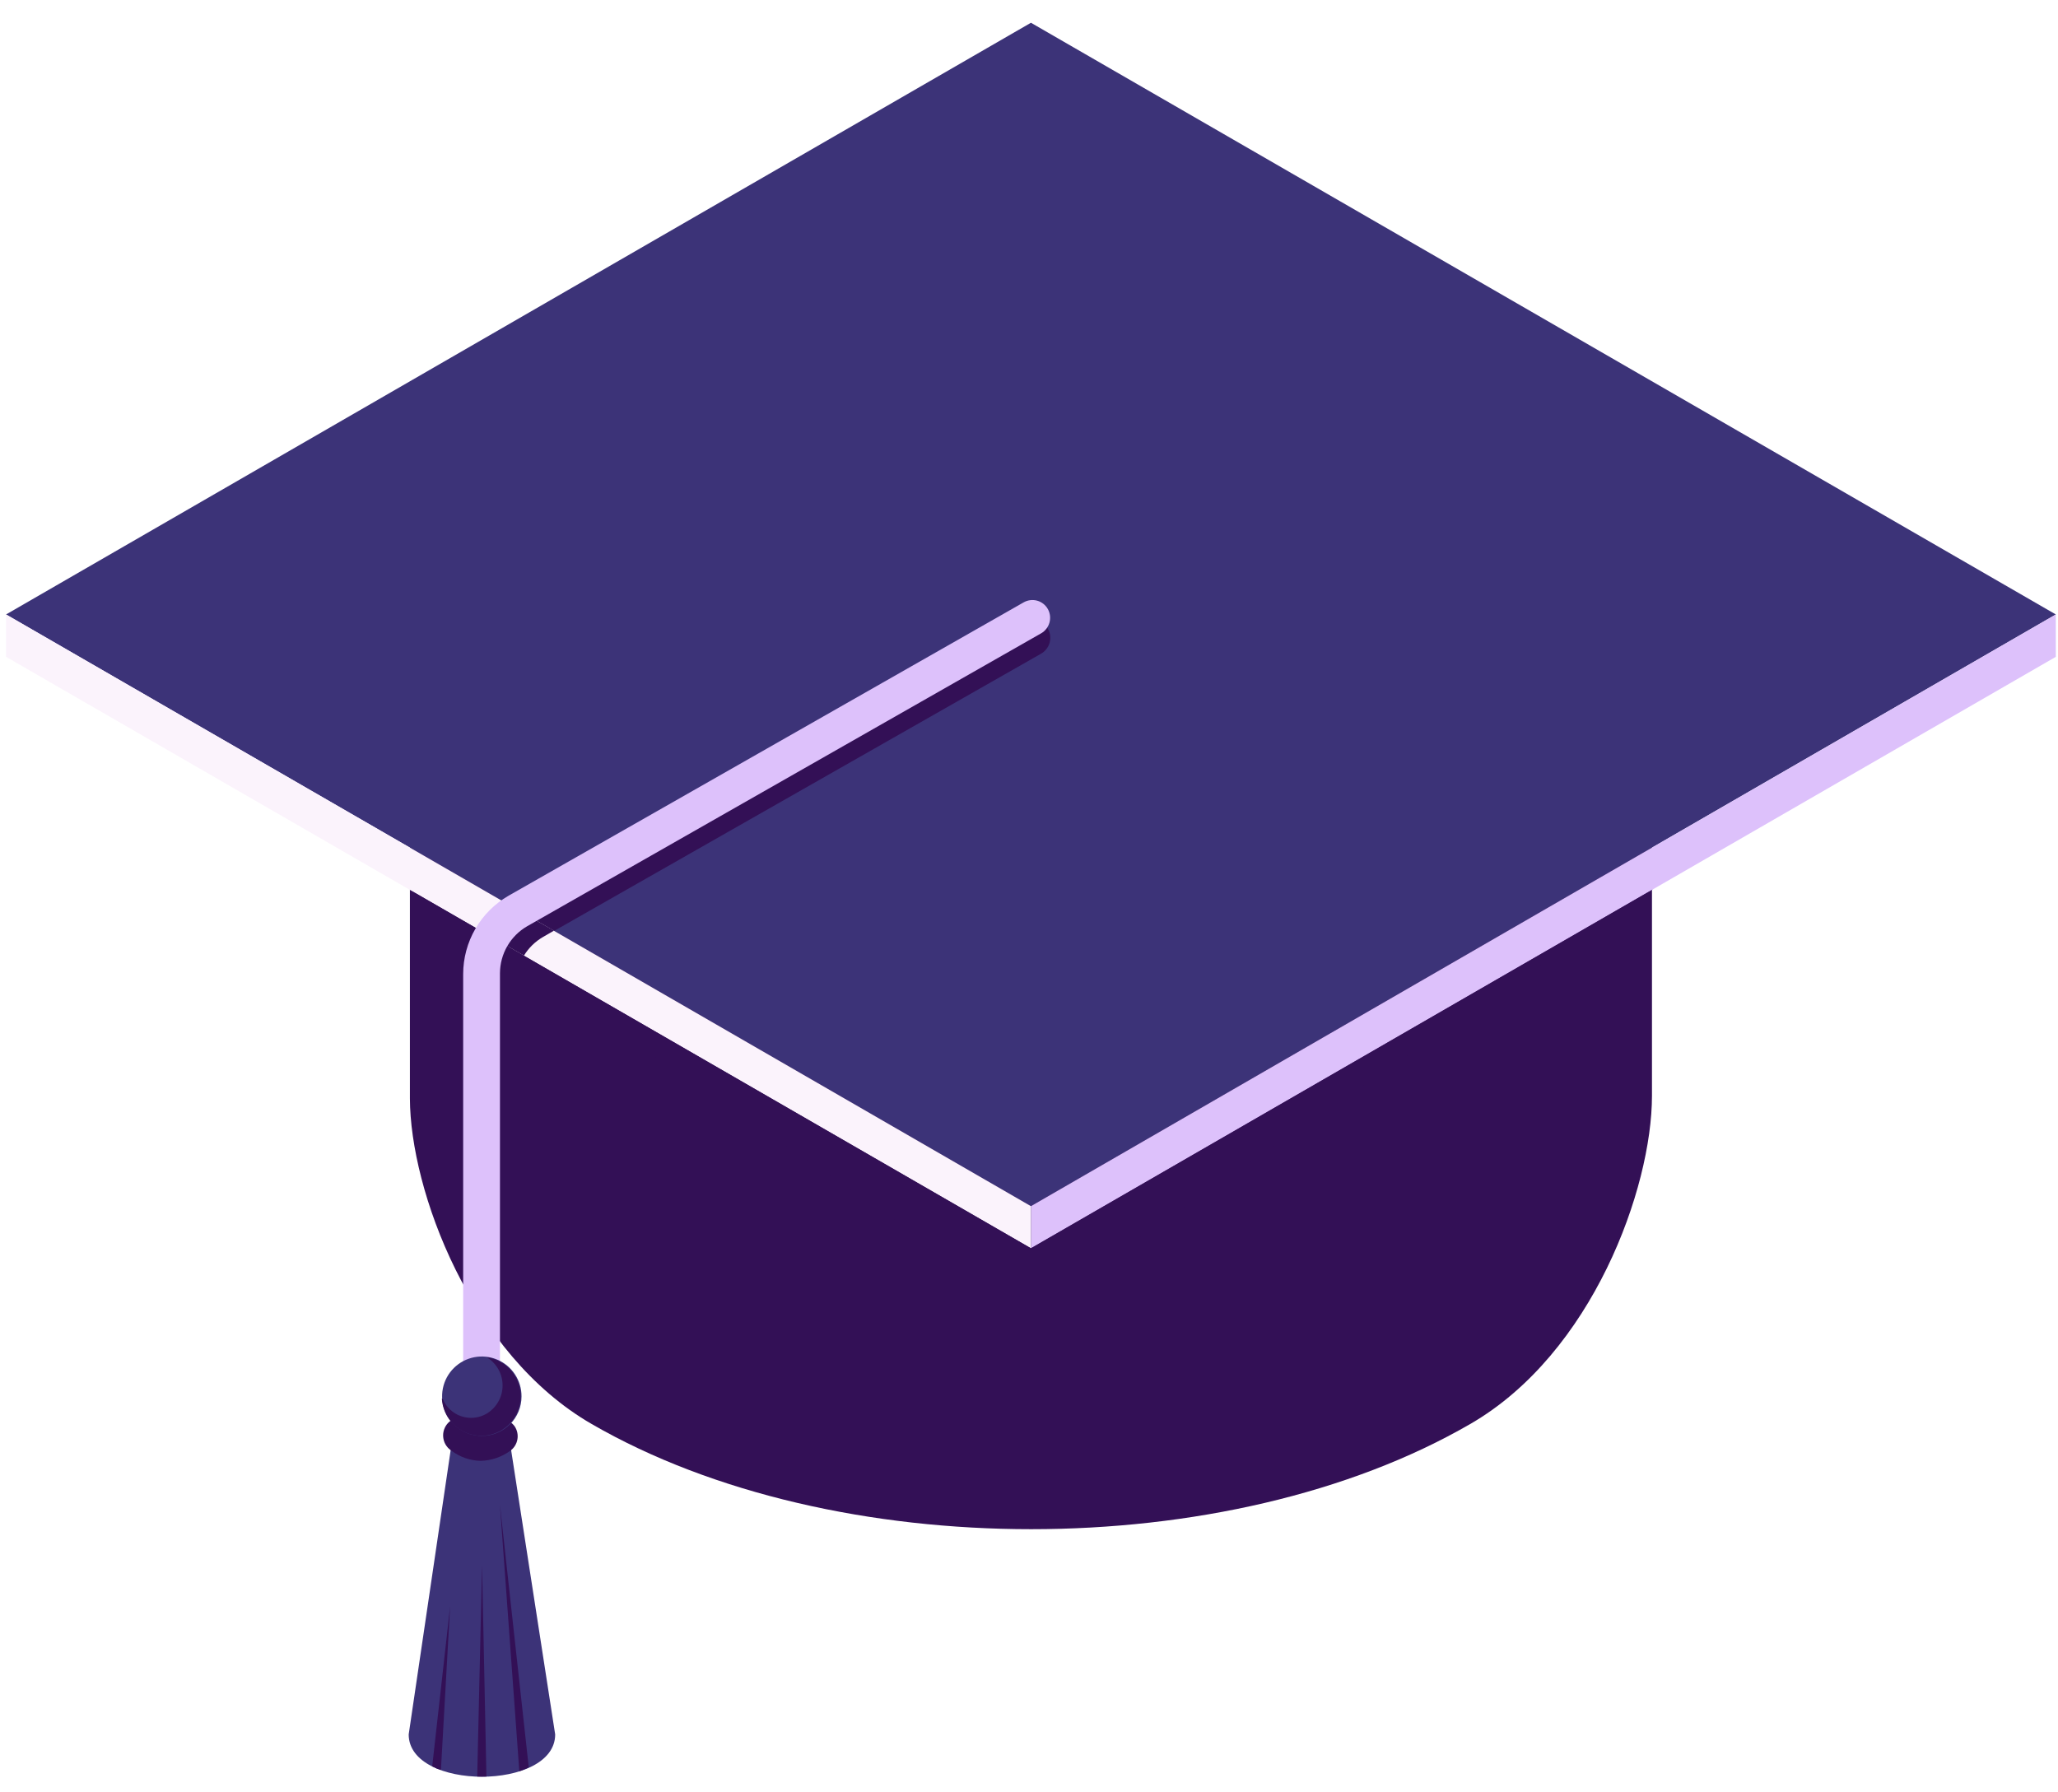
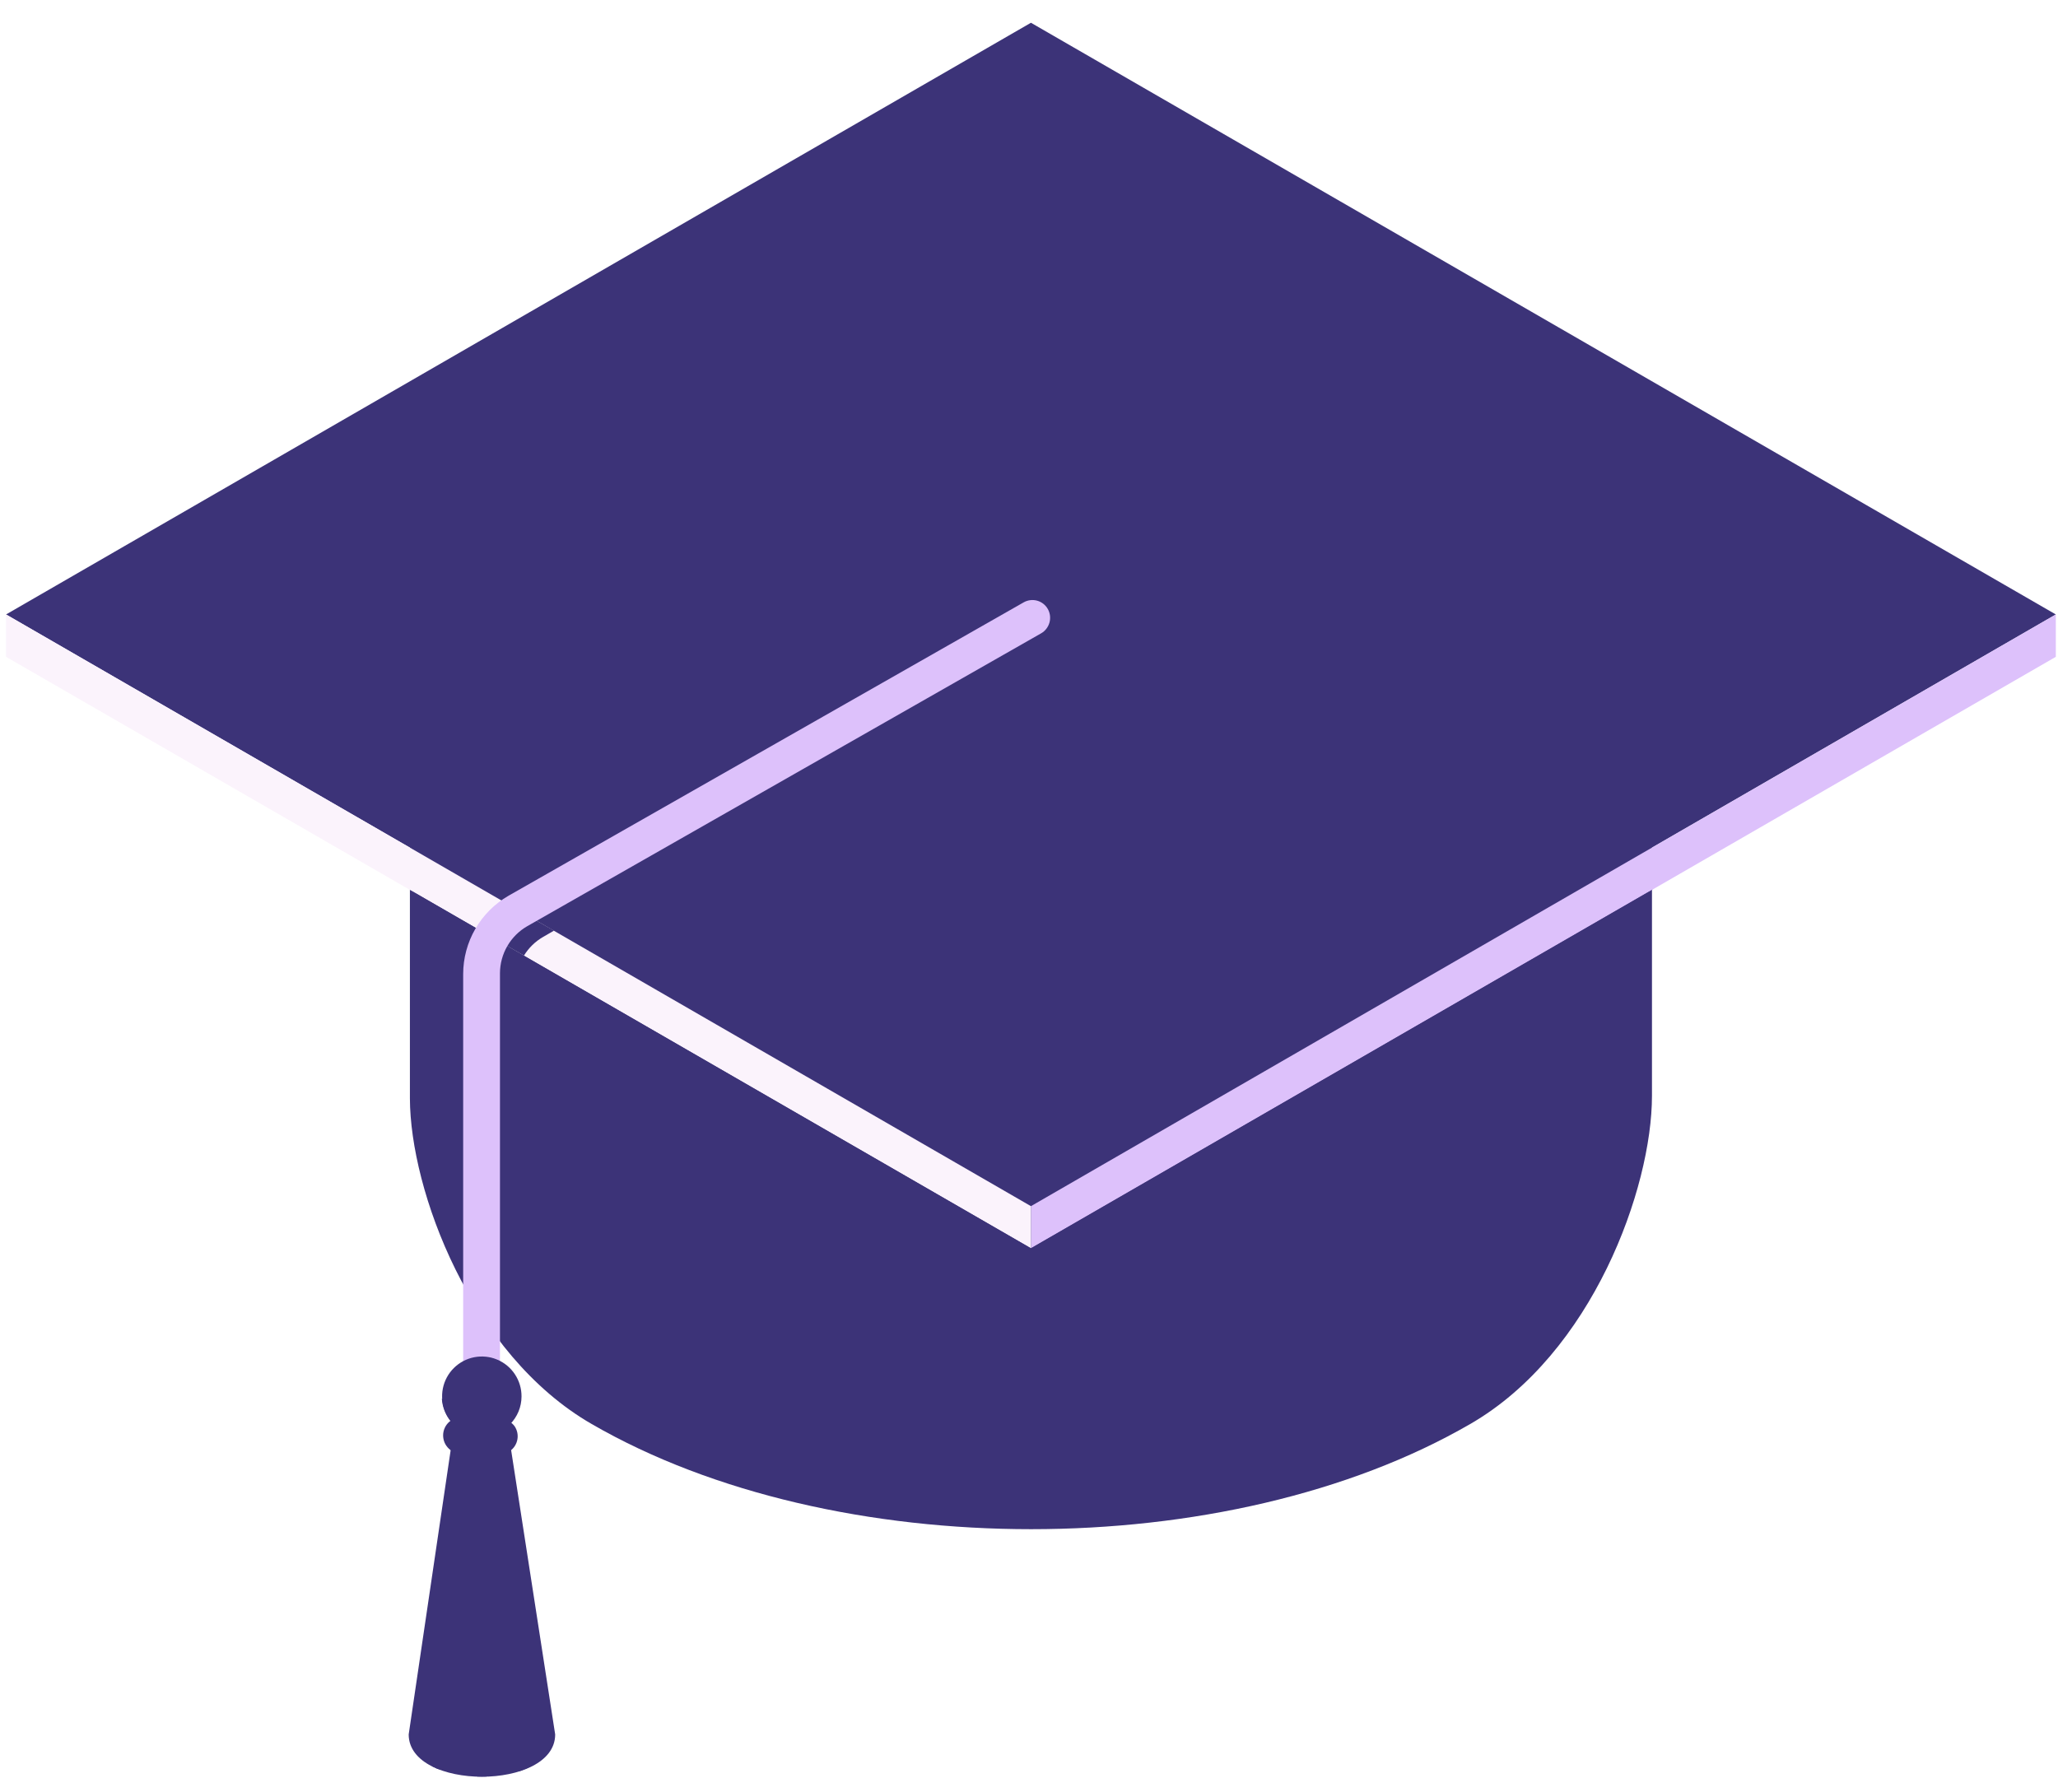
<svg xmlns="http://www.w3.org/2000/svg" width="85" height="74" viewBox="0 0 85 74" fill="none">
-   <path d="M16.93 45.33V25.52C16.87 21.68 19.37 17.83 24.44 14.91C34.44 9.12 50.7 9.12 60.72 14.91C65.79 17.83 68.29 21.68 68.23 25.52V45.26C68.23 49.08 65.77 55.91 60.72 58.82C50.72 64.61 34.46 64.61 24.44 58.82C19.44 55.94 16.94 49.16 16.93 45.37V45.33Z" fill="#331056" />
+   <path d="M16.93 45.33V25.52C16.87 21.68 19.37 17.83 24.44 14.91C34.44 9.12 50.7 9.12 60.72 14.91C65.79 17.83 68.29 21.68 68.23 25.52V45.26C68.23 49.08 65.77 55.91 60.72 58.82C50.72 64.61 34.46 64.61 24.44 58.82C19.44 55.94 16.94 49.16 16.93 45.37V45.33Z" fill="#3C3378" />
  <path d="M42.58 0.94L84.91 25.38L42.58 49.82L0.25 25.38L42.58 0.94Z" fill="#3C3378" />
-   <path d="M21.399 37.59L42.249 25.69C42.335 25.641 42.43 25.609 42.529 25.596C42.627 25.584 42.727 25.59 42.822 25.616C42.918 25.642 43.008 25.687 43.086 25.748C43.164 25.808 43.23 25.884 43.279 25.97C43.329 26.056 43.361 26.151 43.373 26.249C43.386 26.347 43.379 26.447 43.353 26.543C43.327 26.639 43.282 26.728 43.221 26.806C43.161 26.885 43.085 26.951 42.999 27L22.889 38.45L21.399 37.59Z" fill="#331056" />
+   <path d="M21.399 37.59L42.249 25.69C42.335 25.64 42.43 25.609 42.529 25.596C42.627 25.583 42.727 25.59 42.822 25.616C42.918 25.642 43.008 25.687 43.086 25.747C43.164 25.808 43.23 25.884 43.279 25.97C43.329 26.056 43.361 26.151 43.373 26.249C43.386 26.347 43.379 26.447 43.353 26.543C43.327 26.638 43.282 26.728 43.221 26.806C43.161 26.885 43.085 26.95 42.999 27L22.889 38.45L21.399 37.59Z" fill="#3C3378" />
  <path d="M84.91 25.38V27.13L42.58 51.56V49.82L84.91 25.38Z" fill="#DDC1FB" />
  <path d="M0.25 25.38V27.13L42.58 51.56V49.82L0.25 25.38Z" fill="#FBF3FC" />
-   <path d="M20.351 38.73L21.641 39.47C21.836 39.151 22.107 38.887 22.431 38.7L22.881 38.44L21.411 37.6C20.976 37.892 20.614 38.278 20.351 38.73Z" fill="#331056" />
-   <path d="M68.28 36.73L42.58 54.18L16.95 36.77L42.58 51.56L68.28 36.73Z" fill="#331056" />
+   <path d="M20.351 38.73L21.641 39.47C21.836 39.151 22.107 38.887 22.431 38.7L22.881 38.44L21.411 37.6C20.976 37.892 20.614 38.278 20.351 38.73Z" fill="#3C3378" />
+   <path d="M68.28 36.73L42.58 54.18L16.95 36.77L42.58 51.56L68.28 36.73Z" fill="#3C3378" />
  <path d="M18.7 59.31C19.059 59.495 19.456 59.592 19.86 59.592C20.264 59.592 20.661 59.495 21.02 59.31L22.93 71.64C22.93 73.97 16.88 73.97 16.88 71.64L18.7 59.31Z" fill="#3C3378" />
-   <path d="M18.591 66.35L18.211 73.11C18.086 73.072 17.965 73.022 17.851 72.96L18.591 66.35Z" fill="#331056" />
-   <path d="M21.449 73.16L20.649 62.16L21.839 73C21.713 73.061 21.582 73.114 21.449 73.16Z" fill="#331056" />
-   <path d="M20.09 73.38H19.71L19.91 64.65L20.09 73.38Z" fill="#331056" />
-   <path d="M19.851 60.34C20.294 60.329 20.723 60.182 21.081 59.92C21.233 59.808 21.336 59.642 21.369 59.456C21.403 59.27 21.364 59.078 21.261 58.92C21.151 58.764 20.986 58.657 20.799 58.622C20.612 58.586 20.419 58.625 20.261 58.73C20.165 58.822 20.038 58.874 19.905 58.874C19.773 58.874 19.646 58.822 19.55 58.73C19.473 58.661 19.381 58.608 19.282 58.576C19.183 58.544 19.078 58.533 18.975 58.544C18.871 58.555 18.771 58.587 18.681 58.638C18.59 58.69 18.511 58.76 18.449 58.843C18.387 58.927 18.343 59.023 18.32 59.124C18.297 59.226 18.296 59.331 18.316 59.433C18.335 59.535 18.376 59.632 18.436 59.718C18.495 59.803 18.572 59.876 18.66 59.93C19.005 60.187 19.421 60.331 19.851 60.34Z" fill="#331056" />
+   <path d="M18.591 66.35L18.211 73.11C18.086 73.072 17.965 73.022 17.851 72.96L18.591 66.35Z" fill="#3C3378" />
+   <path d="M21.449 73.16L20.649 62.16L21.839 73C21.713 73.061 21.582 73.114 21.449 73.16Z" fill="#3C3378" />
+   <path d="M20.09 73.38H19.71L19.91 64.65L20.09 73.38Z" fill="#3C3378" />
+   <path d="M19.851 60.34C20.294 60.329 20.723 60.182 21.081 59.92C21.233 59.808 21.336 59.642 21.369 59.456C21.403 59.27 21.364 59.078 21.261 58.92C21.151 58.764 20.986 58.657 20.799 58.622C20.612 58.586 20.419 58.625 20.261 58.73C20.165 58.822 20.038 58.874 19.905 58.874C19.773 58.874 19.646 58.822 19.55 58.73C19.473 58.661 19.381 58.608 19.282 58.576C19.183 58.544 19.078 58.533 18.975 58.544C18.871 58.555 18.771 58.587 18.681 58.638C18.59 58.69 18.511 58.76 18.449 58.843C18.387 58.927 18.343 59.023 18.32 59.124C18.297 59.226 18.296 59.331 18.316 59.433C18.335 59.535 18.376 59.632 18.436 59.718C18.495 59.803 18.572 59.876 18.66 59.93C19.005 60.187 19.421 60.331 19.851 60.34Z" fill="#3C3378" />
  <path d="M19.9 58.42C19.998 58.421 20.095 58.403 20.186 58.367C20.277 58.33 20.36 58.276 20.43 58.207C20.499 58.138 20.555 58.056 20.593 57.966C20.63 57.875 20.65 57.778 20.65 57.68V40.2C20.651 39.807 20.755 39.421 20.951 39.081C21.148 38.74 21.43 38.457 21.77 38.26L43 26.16C43.169 26.064 43.292 25.904 43.345 25.717C43.397 25.53 43.374 25.33 43.28 25.16C43.233 25.076 43.17 25.001 43.094 24.941C43.018 24.881 42.931 24.837 42.838 24.811C42.745 24.785 42.648 24.778 42.552 24.79C42.456 24.802 42.364 24.832 42.28 24.88L21 37C20.433 37.328 19.961 37.798 19.633 38.365C19.305 38.932 19.131 39.575 19.13 40.23V57.71C19.134 57.807 19.157 57.903 19.198 57.991C19.238 58.079 19.296 58.159 19.368 58.225C19.439 58.291 19.523 58.342 19.614 58.375C19.706 58.409 19.803 58.424 19.9 58.42Z" fill="#DDC1FB" />
-   <path d="M21.54 57.68C21.542 57.355 21.447 57.037 21.268 56.766C21.089 56.495 20.834 56.283 20.534 56.158C20.235 56.032 19.905 55.998 19.586 56.06C19.267 56.123 18.974 56.278 18.744 56.507C18.513 56.736 18.356 57.028 18.292 57.346C18.228 57.665 18.26 57.995 18.384 58.295C18.508 58.596 18.718 58.852 18.988 59.033C19.258 59.214 19.575 59.31 19.9 59.31C20.115 59.311 20.328 59.27 20.527 59.189C20.726 59.108 20.906 58.988 21.059 58.836C21.211 58.685 21.332 58.505 21.415 58.306C21.497 58.108 21.54 57.895 21.54 57.68Z" fill="#3C3378" />
-   <path d="M18.28 57.77C18.348 57.939 18.452 58.092 18.585 58.217C18.717 58.343 18.875 58.438 19.048 58.497C19.221 58.556 19.404 58.576 19.586 58.558C19.767 58.54 19.943 58.482 20.1 58.39C20.301 58.269 20.467 58.098 20.582 57.894C20.698 57.69 20.758 57.459 20.758 57.225C20.758 56.991 20.698 56.76 20.582 56.556C20.467 56.352 20.301 56.181 20.1 56.06C20.406 56.102 20.694 56.23 20.929 56.43C21.165 56.629 21.34 56.892 21.432 57.186C21.525 57.481 21.532 57.795 21.452 58.094C21.373 58.392 21.21 58.662 20.984 58.872C20.757 59.081 20.475 59.222 20.171 59.278C19.868 59.334 19.554 59.302 19.268 59.187C18.982 59.071 18.734 58.877 18.553 58.626C18.373 58.375 18.268 58.078 18.25 57.77H18.28Z" fill="#331056" />
+   <path d="M21.54 57.68C21.542 57.355 21.447 57.037 21.268 56.766C21.089 56.495 20.834 56.283 20.534 56.158C20.235 56.032 19.905 55.998 19.586 56.06C19.267 56.122 18.974 56.278 18.744 56.507C18.513 56.736 18.356 57.028 18.292 57.346C18.228 57.665 18.26 57.995 18.384 58.295C18.508 58.595 18.718 58.852 18.988 59.033C19.258 59.213 19.575 59.31 19.9 59.31C20.115 59.311 20.328 59.27 20.527 59.189C20.726 59.107 20.906 58.987 21.059 58.836C21.211 58.684 21.332 58.504 21.415 58.306C21.497 58.108 21.54 57.895 21.54 57.68Z" fill="#3C3378" />
+   <path d="M18.28 57.77C18.348 57.939 18.452 58.092 18.585 58.217C18.717 58.343 18.875 58.438 19.048 58.497C19.221 58.556 19.404 58.576 19.586 58.558C19.767 58.54 19.943 58.482 20.1 58.39C20.301 58.269 20.467 58.098 20.582 57.894C20.698 57.69 20.758 57.459 20.758 57.225C20.758 56.991 20.698 56.76 20.582 56.556C20.467 56.352 20.301 56.181 20.1 56.06C20.406 56.102 20.694 56.23 20.929 56.43C21.165 56.629 21.34 56.892 21.432 57.186C21.525 57.481 21.532 57.795 21.452 58.094C21.373 58.392 21.21 58.662 20.984 58.872C20.757 59.081 20.475 59.222 20.171 59.278C19.868 59.334 19.554 59.302 19.268 59.187C18.982 59.071 18.734 58.877 18.553 58.626C18.373 58.375 18.268 58.078 18.25 57.77H18.28Z" fill="#3C3378" />
</svg>
